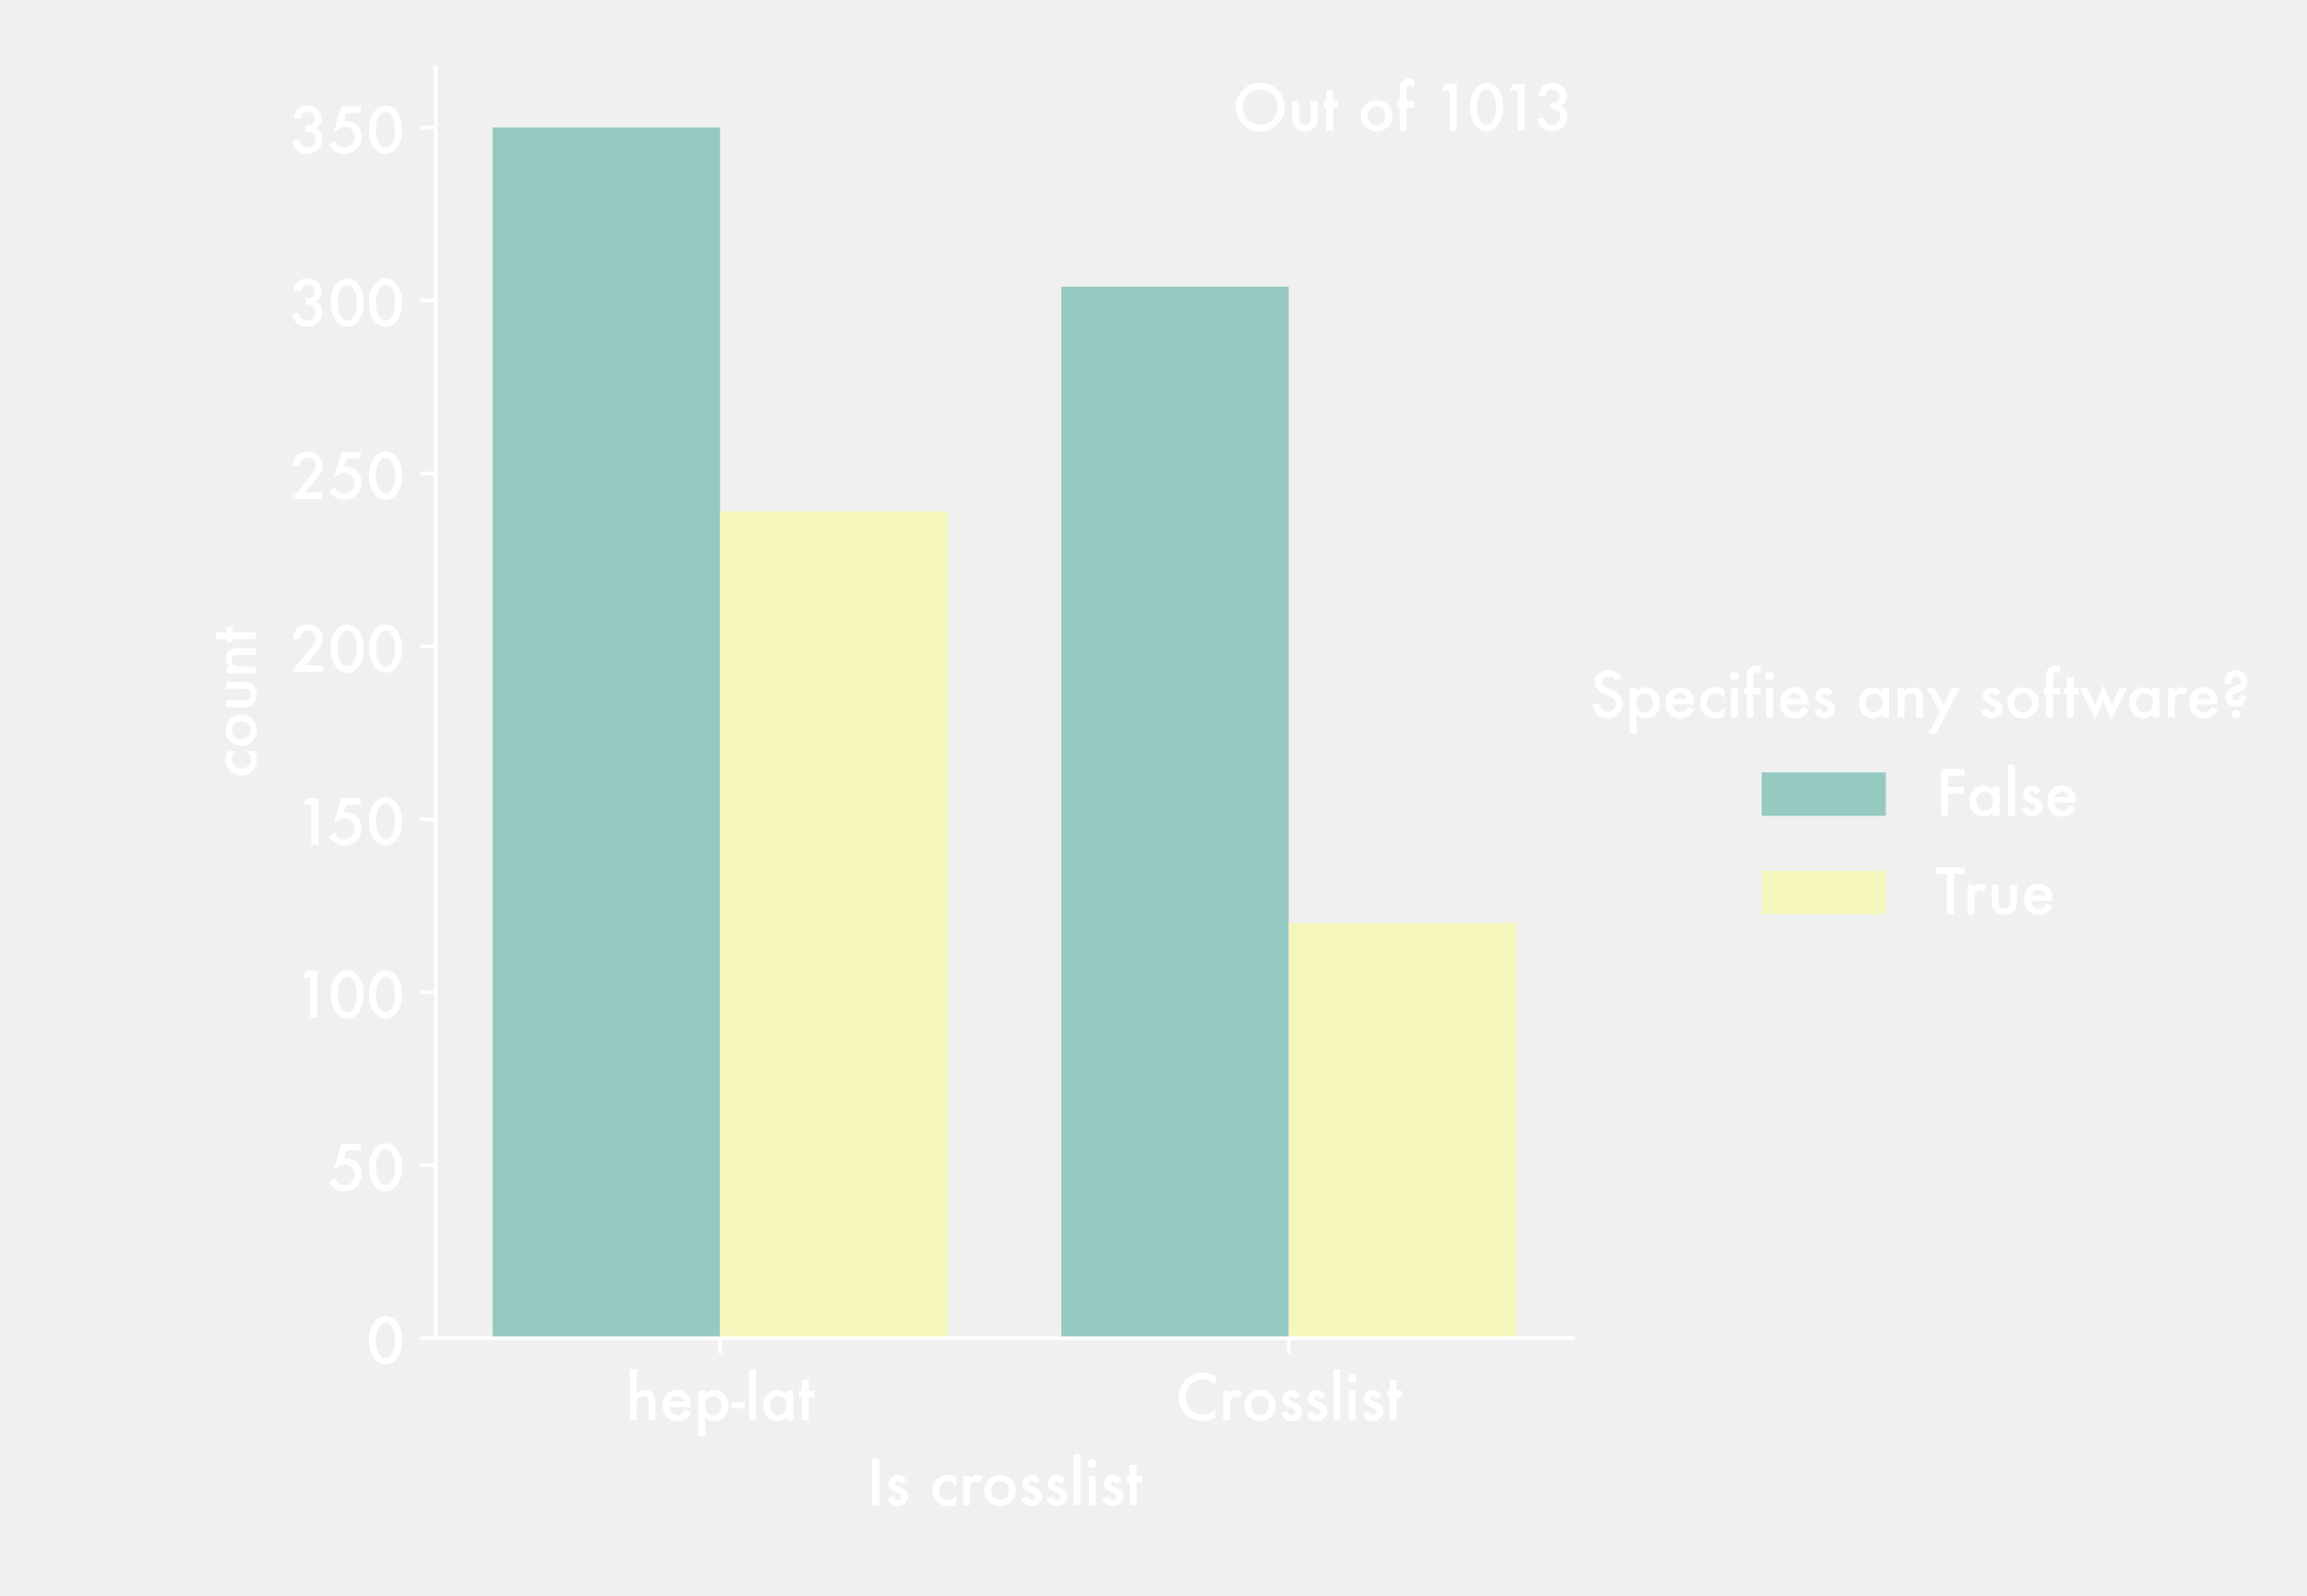
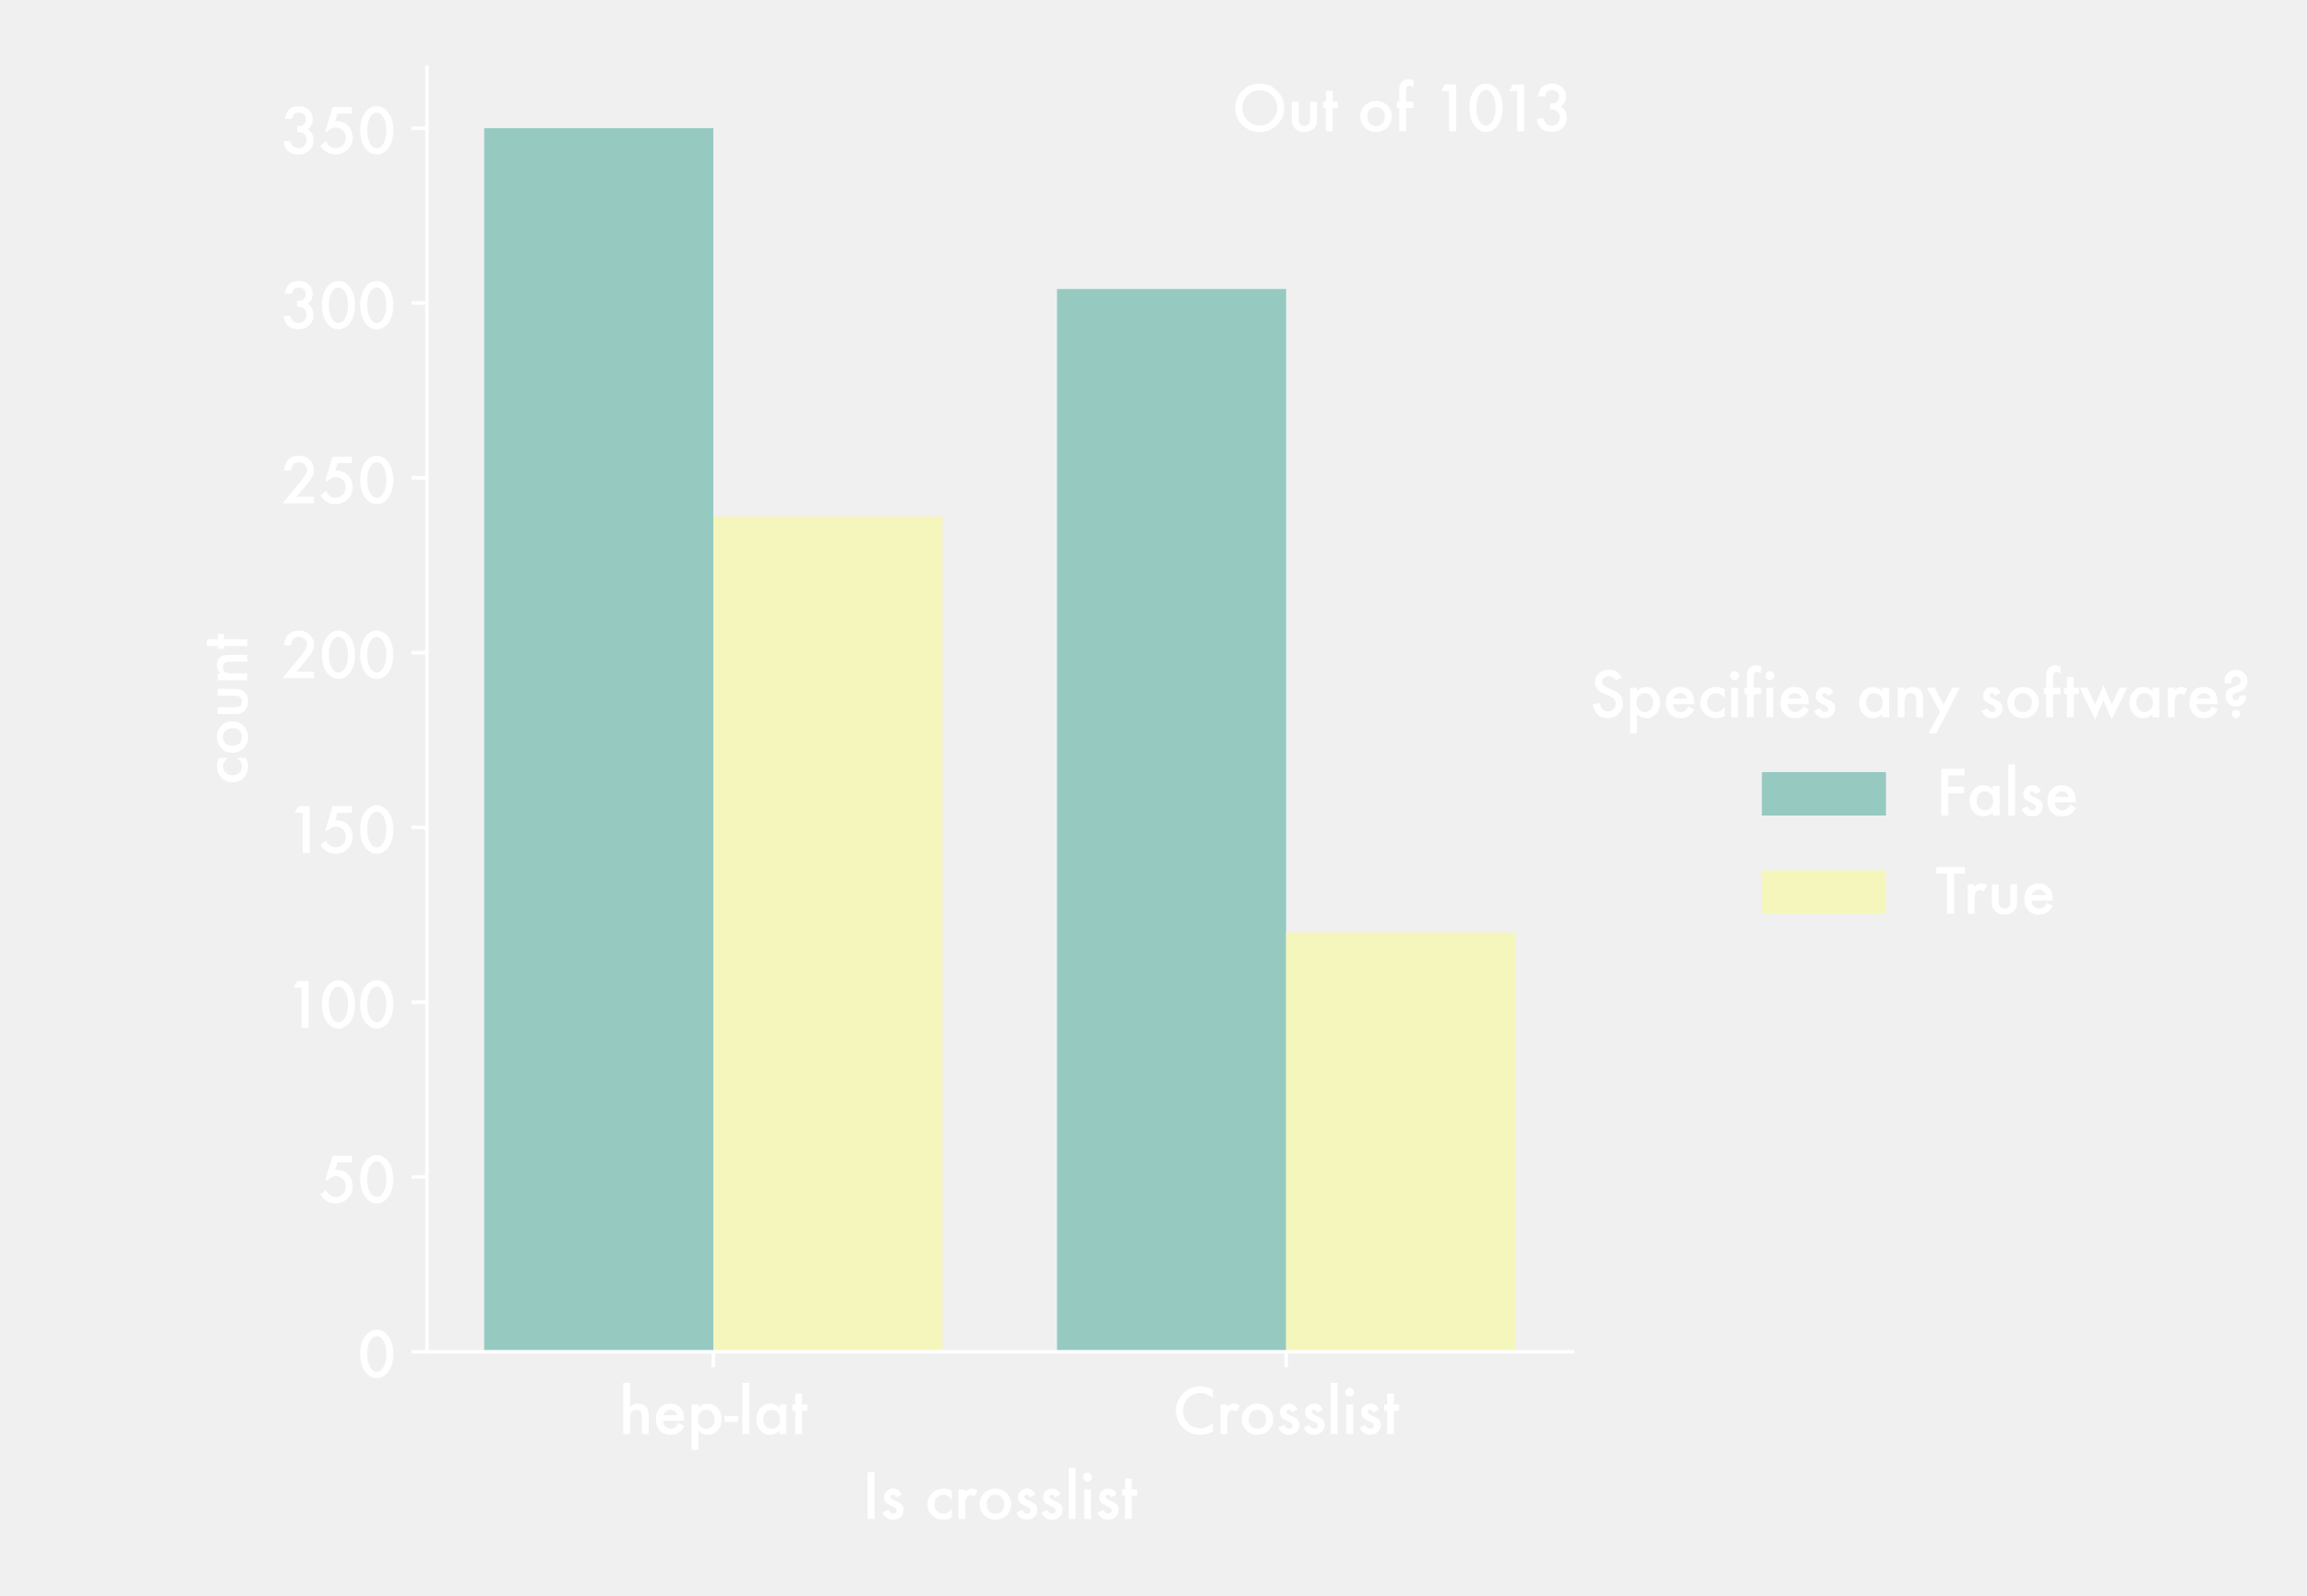
- <svg xmlns="http://www.w3.org/2000/svg" xmlns:xlink="http://www.w3.org/1999/xlink" width="520.325pt" height="360pt" viewBox="0 0 520.325 360" version="1.1">
+ <svg xmlns="http://www.w3.org/2000/svg" xmlns:xlink="http://www.w3.org/1999/xlink" width="520.51pt" height="360pt" viewBox="0 0 520.51 360" version="1.1">
  <defs>
    <style type="text/css">*{stroke-linejoin: round; stroke-linecap: butt}</style>
  </defs>
  <g id="figure_1">
    <g id="patch_1">
-       <path d="M 0 360  L 520.325 360  L 520.325 0  L 0 0  L 0 360  z " style="fill: none" />
+       <path d="M 0 360  L 520.51 360  L 520.51 0  L 0 0  L 0 360  z " style="fill: none" />
    </g>
    <g id="axes_1">
      <g id="patch_2">
-         <path d="M 98.276 301.88  L 354.797 301.88  L 354.797 15.12  L 98.276 15.12  L 98.276 301.88  z " style="fill: none" />
+         <path d="M 96.323 305.08  L 354.795 305.08  L 354.795 15.12  L 96.323 15.12  L 96.323 305.08  z " style="fill: none" />
      </g>
      <g id="patch_3">
-         <path d="M 111.102 301.88  L 162.406 301.88  L 162.406 28.775  L 111.102 28.775  z " clip-path="url(#pd2f090ef93)" style="fill: #96cac1" />
+         <path d="M 109.247 305.08  L 160.941 305.08  L 160.941 28.928  L 109.247 28.928  z " clip-path="url(#p85723b5891)" style="fill: #96cac1" />
      </g>
      <g id="patch_4">
-         <path d="M 239.363 301.88  L 290.667 301.88  L 290.667 64.669  L 239.363 64.669  z " clip-path="url(#pd2f090ef93)" style="fill: #96cac1" />
+         <path d="M 238.483 305.08  L 290.177 305.08  L 290.177 65.222  L 238.483 65.222  z " clip-path="url(#p85723b5891)" style="fill: #96cac1" />
      </g>
      <g id="patch_5">
-         <path d="M 162.406 301.88  L 213.711 301.88  L 213.711 115.388  L 162.406 115.388  z " clip-path="url(#pd2f090ef93)" style="fill: #f5f6bc" />
+         <path d="M 160.941 305.08  L 212.636 305.08  L 212.636 116.507  L 160.941 116.507  z " clip-path="url(#p85723b5891)" style="fill: #f5f6bc" />
      </g>
      <g id="patch_6">
-         <path d="M 290.667 301.88  L 341.971 301.88  L 341.971 208.244  L 290.667 208.244  z " clip-path="url(#pd2f090ef93)" style="fill: #f5f6bc" />
+         <path d="M 290.177 305.08  L 341.871 305.08  L 341.871 210.399  L 290.177 210.399  z " clip-path="url(#p85723b5891)" style="fill: #f5f6bc" />
      </g>
      <g id="matplotlib.axis_1">
        <g id="xtick_1">
          <g id="line2d_1">
            <defs>
-               <path id="mf1474dc6e3" d="M 0 0  L 0 3.5  " style="stroke: #ffffff; stroke-width: 0.8" />
+               <path id="m598c616302" d="M 0 0  L 0 3.5  " style="stroke: #ffffff; stroke-width: 0.8" />
            </defs>
            <g>
-               <use xlink:href="#mf1474dc6e3" x="162.406" y="301.88" style="fill: #ffffff; stroke: #ffffff; stroke-width: 0.8" />
+               <use xlink:href="#m598c616302" x="160.941" y="305.08" style="fill: #ffffff; stroke: #ffffff; stroke-width: 0.8" />
            </g>
          </g>
          <g id="text_1">
-             <g style="fill: #ffffff" transform="translate(141.1177 320.4256)scale(0.14 -0.14)">
+             <g style="fill: #ffffff" transform="translate(139.6524 323.6256)scale(0.14 -0.14)">
              <defs>
                <path id="Futura-Medium-68" d="M 444 5278  L 1147 5278  L 1147 2791  Q 1522 3128 1975 3128  Q 2491 3128 2800 2794  Q 3063 2503 3063 1866  L 3063 0  L 2359 0  L 2359 1800  Q 2359 2166 2229 2330  Q 2100 2494 1813 2494  Q 1444 2494 1294 2266  Q 1147 2034 1147 1472  L 1147 0  L 444 0  L 444 5278  z " transform="scale(0.015625)" />
                <path id="Futura-Medium-65" d="M 3216 1356  L 1034 1356  Q 1063 981 1278 759  Q 1494 541 1831 541  Q 2094 541 2266 666  Q 2434 791 2650 1128  L 3244 797  Q 3106 563 2953 395  Q 2800 228 2625 120  Q 2450 13 2247 -37  Q 2044 -88 1806 -88  Q 1125 -88 713 350  Q 300 791 300 1519  Q 300 2241 700 2688  Q 1103 3128 1769 3128  Q 2441 3128 2831 2700  Q 3219 2275 3219 1522  L 3216 1356  z M 2494 1931  Q 2347 2494 1784 2494  Q 1656 2494 1543 2455  Q 1431 2416 1339 2342  Q 1247 2269 1181 2166  Q 1116 2063 1081 1931  L 2494 1931  z " transform="scale(0.015625)" />
                <path id="Futura-Medium-70" d="M 1147 -1656  L 444 -1656  L 444 3044  L 1147 3044  L 1147 2713  Q 1563 3128 2091 3128  Q 2719 3128 3125 2666  Q 3538 2206 3538 1506  Q 3538 822 3128 366  Q 2722 -88 2103 -88  Q 1569 -88 1147 341  L 1147 -1656  z M 2819 1503  Q 2819 1941 2581 2216  Q 2341 2494 1975 2494  Q 1588 2494 1347 2225  Q 1106 1956 1106 1519  Q 1106 1091 1347 813  Q 1584 541 1972 541  Q 2338 541 2575 816  Q 2819 1091 2819 1503  z " transform="scale(0.015625)" />
                <path id="Futura-Medium-2d" d="M 0 1853  L 1394 1853  L 1394 1241  L 0 1241  L 0 1853  z " transform="scale(0.015625)" />
                <path id="Futura-Medium-6c" d="M 1147 5278  L 1147 0  L 444 0  L 444 5278  L 1147 5278  z " transform="scale(0.015625)" />
                <path id="Futura-Medium-61" d="M 2688 3044  L 3394 3044  L 3394 0  L 2688 0  L 2688 319  Q 2253 -88 1753 -88  Q 1122 -88 709 369  Q 300 834 300 1531  Q 300 2216 709 2672  Q 1119 3128 1734 3128  Q 2266 3128 2688 2691  L 2688 3044  z M 1019 1531  Q 1019 1094 1253 819  Q 1494 541 1859 541  Q 2250 541 2491 809  Q 2731 1088 2731 1516  Q 2731 1944 2491 2222  Q 2250 2494 1866 2494  Q 1503 2494 1259 2219  Q 1019 1941 1019 1531  z " transform="scale(0.015625)" />
                <path id="Futura-Medium-74" d="M 1169 2388  L 1169 0  L 466 0  L 466 2388  L 166 2388  L 166 3044  L 466 3044  L 466 4159  L 1169 4159  L 1169 3044  L 1716 3044  L 1716 2388  L 1169 2388  z " transform="scale(0.015625)" />
              </defs>
              <use xlink:href="#Futura-Medium-68" />
              <use xlink:href="#Futura-Medium-65" x="54.834" />
              <use xlink:href="#Futura-Medium-70" x="110.156" />
              <use xlink:href="#Futura-Medium-2d" x="170.117" />
              <use xlink:href="#Futura-Medium-6c" x="191.895" />
              <use xlink:href="#Futura-Medium-61" x="216.797" />
              <use xlink:href="#Futura-Medium-74" x="276.758" />
            </g>
          </g>
        </g>
        <g id="xtick_2">
          <g id="line2d_2">
            <g>
-               <use xlink:href="#mf1474dc6e3" x="290.667" y="301.88" style="fill: #ffffff; stroke: #ffffff; stroke-width: 0.8" />
+               <use xlink:href="#m598c616302" x="290.177" y="305.08" style="fill: #ffffff; stroke: #ffffff; stroke-width: 0.8" />
            </g>
          </g>
          <g id="text_2">
-             <g style="fill: #ffffff" transform="translate(265.0751 320.4256)scale(0.14 -0.14)">
+             <g style="fill: #ffffff" transform="translate(264.5854 323.6256)scale(0.14 -0.14)">
              <defs>
                <path id="Futura-Medium-43" d="M 4144 4566  L 4144 3703  Q 3513 4231 2838 4231  Q 2094 4231 1584 3697  Q 1072 3166 1072 2397  Q 1072 1638 1584 1116  Q 2097 594 2841 594  Q 3225 594 3494 719  Q 3644 781 3805 887  Q 3966 994 4144 1144  L 4144 266  Q 3519 -88 2831 -88  Q 1797 -88 1066 634  Q 338 1363 338 2391  Q 338 3313 947 4034  Q 1697 4919 2888 4919  Q 3538 4919 4144 4566  z " transform="scale(0.015625)" />
                <path id="Futura-Medium-72" d="M 444 3044  L 1147 3044  L 1147 2772  Q 1341 2975 1491 3050  Q 1644 3128 1853 3128  Q 2131 3128 2434 2947  L 2113 2303  Q 1913 2447 1722 2447  Q 1147 2447 1147 1578  L 1147 0  L 444 0  L 444 3044  z " transform="scale(0.015625)" />
                <path id="Futura-Medium-6f" d="M 300 1544  Q 300 2203 772 2665  Q 1244 3128 1922 3128  Q 2603 3128 3078 2663  Q 3547 2197 3547 1519  Q 3547 834 3075 372  Q 2600 -88 1909 -88  Q 1225 -88 763 381  Q 300 844 300 1544  z M 1019 1531  Q 1019 1075 1263 809  Q 1513 541 1922 541  Q 2334 541 2581 806  Q 2828 1072 2828 1516  Q 2828 1959 2581 2225  Q 2331 2494 1922 2494  Q 1519 2494 1269 2225  Q 1019 1956 1019 1531  z " transform="scale(0.015625)" />
                <path id="Futura-Medium-73" d="M 2213 2525  L 1631 2216  Q 1494 2497 1291 2497  Q 1194 2497 1125 2433  Q 1056 2369 1056 2269  Q 1056 2094 1463 1922  Q 2022 1681 2215 1478  Q 2409 1275 2409 931  Q 2409 491 2084 194  Q 1769 -88 1322 -88  Q 556 -88 238 659  L 838 938  Q 963 719 1028 659  Q 1156 541 1334 541  Q 1691 541 1691 866  Q 1691 1053 1416 1216  Q 1309 1269 1203 1319  Q 1097 1369 988 1422  Q 681 1572 556 1722  Q 397 1913 397 2213  Q 397 2609 669 2869  Q 947 3128 1344 3128  Q 1928 3128 2213 2525  z " transform="scale(0.015625)" />
                <path id="Futura-Medium-69" d="M 1147 3044  L 1147 0  L 444 0  L 444 3044  L 1147 3044  z M 338 4309  Q 338 4494 472 4628  Q 606 4763 794 4763  Q 984 4763 1119 4628  Q 1253 4497 1253 4306  Q 1253 4116 1119 3981  Q 988 3847 797 3847  Q 606 3847 472 3981  Q 338 4116 338 4309  z " transform="scale(0.015625)" />
              </defs>
              <use xlink:href="#Futura-Medium-43" />
              <use xlink:href="#Futura-Medium-72" x="70.068" />
              <use xlink:href="#Futura-Medium-6f" x="106.596" />
              <use xlink:href="#Futura-Medium-73" x="166.703" />
              <use xlink:href="#Futura-Medium-73" x="207.279" />
              <use xlink:href="#Futura-Medium-6c" x="247.855" />
              <use xlink:href="#Futura-Medium-69" x="272.758" />
              <use xlink:href="#Futura-Medium-73" x="297.66" />
              <use xlink:href="#Futura-Medium-74" x="338.236" />
            </g>
          </g>
        </g>
        <g id="text_3">
-           <g style="fill: #ffffff" transform="translate(195.4478 339.5938)scale(0.14 -0.14)">
+           <g style="fill: #ffffff" transform="translate(194.4703 342.7937)scale(0.14 -0.14)">
            <defs>
              <path id="Futura-Medium-49" d="M 1306 4825  L 1306 0  L 578 0  L 578 4825  L 1306 4825  z " transform="scale(0.015625)" />
              <path id="Futura-Medium-20" transform="scale(0.015625)" />
              <path id="Futura-Medium-63" d="M 2813 2913  L 2813 1978  Q 2572 2272 2381 2381  Q 2194 2494 1941 2494  Q 1544 2494 1281 2216  Q 1019 1938 1019 1519  Q 1019 1091 1272 816  Q 1528 541 1925 541  Q 2178 541 2372 650  Q 2559 756 2813 1063  L 2813 134  Q 2384 -88 1956 -88  Q 1250 -88 775 369  Q 300 828 300 1509  Q 300 2191 781 2659  Q 1263 3128 1963 3128  Q 2413 3128 2813 2913  z " transform="scale(0.015625)" />
            </defs>
            <use xlink:href="#Futura-Medium-49" />
            <use xlink:href="#Futura-Medium-73" x="29.492" />
            <use xlink:href="#Futura-Medium-20" x="70.068" />
            <use xlink:href="#Futura-Medium-63" x="100.928" />
            <use xlink:href="#Futura-Medium-72" x="148.584" />
            <use xlink:href="#Futura-Medium-6f" x="185.111" />
            <use xlink:href="#Futura-Medium-73" x="245.219" />
            <use xlink:href="#Futura-Medium-73" x="285.795" />
            <use xlink:href="#Futura-Medium-6c" x="326.371" />
            <use xlink:href="#Futura-Medium-69" x="351.273" />
            <use xlink:href="#Futura-Medium-73" x="376.176" />
            <use xlink:href="#Futura-Medium-74" x="416.752" />
          </g>
        </g>
      </g>
      <g id="matplotlib.axis_2">
        <g id="ytick_1">
          <g id="line2d_3">
            <defs>
-               <path id="mb745d3d71c" d="M 0 0  L -3.5 0  " style="stroke: #ffffff; stroke-width: 0.8" />
+               <path id="mdc41167934" d="M 0 0  L -3.5 0  " style="stroke: #ffffff; stroke-width: 0.8" />
            </defs>
            <g>
-               <use xlink:href="#mb745d3d71c" x="98.276" y="301.88" style="fill: #ffffff; stroke: #ffffff; stroke-width: 0.8" />
+               <use xlink:href="#mdc41167934" x="96.323" y="305.08" style="fill: #ffffff; stroke: #ffffff; stroke-width: 0.8" />
            </g>
          </g>
          <g id="text_4">
-             <g style="fill: #ffffff" transform="translate(82.63576 307.6528)scale(0.14 -0.14)">
+             <g style="fill: #ffffff" transform="translate(80.68264 310.8528)scale(0.14 -0.14)">
              <defs>
                <path id="Futura-Medium-30" d="M 272 2444  Q 272 3597 809 4284  Q 1291 4906 1975 4906  Q 2659 4906 3141 4284  Q 3678 3597 3678 2413  Q 3678 1231 3141 544  Q 2659 -78 1978 -78  Q 1297 -78 809 544  Q 272 1231 272 2444  z M 988 2441  Q 988 1638 1266 1106  Q 1544 584 1975 584  Q 2403 584 2684 1106  Q 2966 1625 2966 2416  Q 2966 3206 2684 3728  Q 2403 4247 1975 4247  Q 1550 4247 1269 3728  Q 988 3213 988 2441  z " transform="scale(0.015625)" />
              </defs>
              <use xlink:href="#Futura-Medium-30" />
            </g>
          </g>
        </g>
        <g id="ytick_2">
          <g id="line2d_4">
            <g>
-               <use xlink:href="#mb745d3d71c" x="98.276" y="262.865" style="fill: #ffffff; stroke: #ffffff; stroke-width: 0.8" />
+               <use xlink:href="#mdc41167934" x="96.323" y="265.63" style="fill: #ffffff; stroke: #ffffff; stroke-width: 0.8" />
            </g>
          </g>
          <g id="text_5">
-             <g style="fill: #ffffff" transform="translate(73.99513 268.6378)scale(0.14 -0.14)">
+             <g style="fill: #ffffff" transform="translate(72.04202 271.4025)scale(0.14 -0.14)">
              <defs>
                <path id="Futura-Medium-35" d="M 3366 4144  L 1878 4144  L 1641 3344  Q 1694 3350 1742 3353  Q 1791 3356 1831 3356  Q 2534 3356 2984 2881  Q 3438 2409 3438 1672  Q 3438 909 2925 415  Q 2413 -78 1634 -78  Q 675 -78 122 822  L 672 1288  Q 900 900 1131 741  Q 1363 584 1697 584  Q 2134 584 2431 891  Q 2728 1206 2728 1656  Q 2728 2119 2434 2413  Q 2141 2716 1700 2716  Q 1209 2716 853 2288  L 613 2288  L 1372 4825  L 3366 4825  L 3366 4144  z " transform="scale(0.015625)" />
              </defs>
              <use xlink:href="#Futura-Medium-35" />
              <use xlink:href="#Futura-Medium-30" x="61.719" />
            </g>
          </g>
        </g>
        <g id="ytick_3">
          <g id="line2d_5">
            <g>
-               <use xlink:href="#mb745d3d71c" x="98.276" y="223.85" style="fill: #ffffff; stroke: #ffffff; stroke-width: 0.8" />
+               <use xlink:href="#mdc41167934" x="96.323" y="226.179" style="fill: #ffffff; stroke: #ffffff; stroke-width: 0.8" />
            </g>
          </g>
          <g id="text_6">
-             <g style="fill: #ffffff" transform="translate(66.19451 229.6229)scale(0.14 -0.14)">
+             <g style="fill: #ffffff" transform="translate(64.24139 231.9521)scale(0.14 -0.14)">
              <defs>
                <path id="Futura-Medium-31" d="M 1734 4144  L 900 4144  L 1300 4825  L 2463 4825  L 2463 0  L 1734 0  L 1734 4144  z " transform="scale(0.015625)" />
              </defs>
              <use xlink:href="#Futura-Medium-31" />
              <use xlink:href="#Futura-Medium-30" x="55.719" />
              <use xlink:href="#Futura-Medium-30" x="117.438" />
            </g>
          </g>
        </g>
        <g id="ytick_4">
          <g id="line2d_6">
            <g>
-               <use xlink:href="#mb745d3d71c" x="98.276" y="184.835" style="fill: #ffffff; stroke: #ffffff; stroke-width: 0.8" />
+               <use xlink:href="#mdc41167934" x="96.323" y="186.729" style="fill: #ffffff; stroke: #ffffff; stroke-width: 0.8" />
            </g>
          </g>
          <g id="text_7">
-             <g style="fill: #ffffff" transform="translate(66.45701 190.6079)scale(0.14 -0.14)">
+             <g style="fill: #ffffff" transform="translate(64.50389 192.5018)scale(0.14 -0.14)">
              <use xlink:href="#Futura-Medium-31" />
              <use xlink:href="#Futura-Medium-35" x="53.844" />
              <use xlink:href="#Futura-Medium-30" x="115.562" />
            </g>
          </g>
        </g>
        <g id="ytick_5">
          <g id="line2d_7">
            <g>
-               <use xlink:href="#mb745d3d71c" x="98.276" y="145.82" style="fill: #ffffff; stroke: #ffffff; stroke-width: 0.8" />
+               <use xlink:href="#mdc41167934" x="96.323" y="147.279" style="fill: #ffffff; stroke: #ffffff; stroke-width: 0.8" />
            </g>
          </g>
          <g id="text_8">
-             <g style="fill: #ffffff" transform="translate(65.35451 151.5929)scale(0.14 -0.14)">
+             <g style="fill: #ffffff" transform="translate(63.40139 153.0515)scale(0.14 -0.14)">
              <defs>
                <path id="Futura-Medium-32" d="M 1603 684  L 3400 684  L 3400 0  L 159 0  L 1834 2028  Q 2081 2331 2248 2553  Q 2416 2775 2503 2925  Q 2681 3219 2681 3453  Q 2681 3791 2443 4019  Q 2206 4247 1856 4247  Q 1125 4247 1019 3381  L 294 3381  Q 469 4906 1834 4906  Q 2494 4906 2941 4488  Q 3391 4069 3391 3450  Q 3391 3056 3181 2678  Q 3075 2481 2870 2211  Q 2666 1941 2353 1572  L 1603 684  z " transform="scale(0.015625)" />
              </defs>
              <use xlink:href="#Futura-Medium-32" />
              <use xlink:href="#Futura-Medium-30" x="61.719" />
              <use xlink:href="#Futura-Medium-30" x="123.438" />
            </g>
          </g>
        </g>
        <g id="ytick_6">
          <g id="line2d_8">
            <g>
-               <use xlink:href="#mb745d3d71c" x="98.276" y="106.805" style="fill: #ffffff; stroke: #ffffff; stroke-width: 0.8" />
+               <use xlink:href="#mdc41167934" x="96.323" y="107.828" style="fill: #ffffff; stroke: #ffffff; stroke-width: 0.8" />
            </g>
          </g>
          <g id="text_9">
-             <g style="fill: #ffffff" transform="translate(65.35451 112.578)scale(0.14 -0.14)">
+             <g style="fill: #ffffff" transform="translate(63.40139 113.6011)scale(0.14 -0.14)">
              <use xlink:href="#Futura-Medium-32" />
              <use xlink:href="#Futura-Medium-35" x="61.719" />
              <use xlink:href="#Futura-Medium-30" x="123.438" />
            </g>
          </g>
        </g>
        <g id="ytick_7">
          <g id="line2d_9">
            <g>
-               <use xlink:href="#mb745d3d71c" x="98.276" y="67.79" style="fill: #ffffff; stroke: #ffffff; stroke-width: 0.8" />
+               <use xlink:href="#mdc41167934" x="96.323" y="68.378" style="fill: #ffffff; stroke: #ffffff; stroke-width: 0.8" />
            </g>
          </g>
          <g id="text_10">
-             <g style="fill: #ffffff" transform="translate(65.35451 73.56302)scale(0.14 -0.14)">
+             <g style="fill: #ffffff" transform="translate(63.40139 74.15077)scale(0.14 -0.14)">
              <defs>
                <path id="Futura-Medium-33" d="M 1656 2241  L 1656 2863  Q 2119 2863 2278 2966  Q 2563 3147 2563 3547  Q 2563 3856 2356 4050  Q 2153 4247 1828 4247  Q 1525 4247 1359 4100  Q 1200 3950 1122 3594  L 397 3594  Q 509 4275 859 4592  Q 1209 4909 1838 4909  Q 2472 4909 2872 4534  Q 3272 4163 3272 3575  Q 3272 2913 2747 2544  Q 3347 2191 3347 1397  Q 3347 747 2909 334  Q 2472 -78 1788 -78  Q 916 -78 494 563  Q 319 831 272 1306  L 975 1306  Q 1031 956 1248 770  Q 1466 584 1816 584  Q 2169 584 2400 819  Q 2631 1059 2631 1428  Q 2631 1916 2284 2122  Q 2081 2241 1656 2241  z " transform="scale(0.015625)" />
              </defs>
              <use xlink:href="#Futura-Medium-33" />
              <use xlink:href="#Futura-Medium-30" x="61.719" />
              <use xlink:href="#Futura-Medium-30" x="123.438" />
            </g>
          </g>
        </g>
        <g id="ytick_8">
          <g id="line2d_10">
            <g>
-               <use xlink:href="#mb745d3d71c" x="98.276" y="28.775" style="fill: #ffffff; stroke: #ffffff; stroke-width: 0.8" />
+               <use xlink:href="#mdc41167934" x="96.323" y="28.928" style="fill: #ffffff; stroke: #ffffff; stroke-width: 0.8" />
            </g>
          </g>
          <g id="text_11">
-             <g style="fill: #ffffff" transform="translate(65.35451 34.54805)scale(0.14 -0.14)">
+             <g style="fill: #ffffff" transform="translate(63.40139 34.70043)scale(0.14 -0.14)">
              <use xlink:href="#Futura-Medium-33" />
              <use xlink:href="#Futura-Medium-35" x="61.719" />
              <use xlink:href="#Futura-Medium-30" x="123.438" />
            </g>
          </g>
        </g>
        <g id="text_12">
-           <g style="fill: #ffffff" transform="translate(57.73201 175.6106)rotate(-90)scale(0.14 -0.14)">
+           <g style="fill: #ffffff" transform="translate(55.77889 177.2106)rotate(-90)scale(0.14 -0.14)">
            <defs>
              <path id="Futura-Medium-75" d="M 1147 3044  L 1147 1297  Q 1147 541 1744 541  Q 2341 541 2341 1297  L 2341 3044  L 3044 3044  L 3044 1281  Q 3044 916 2953 650  Q 2866 413 2650 222  Q 2294 -88 1744 -88  Q 1197 -88 841 222  Q 622 413 531 650  Q 444 863 444 1281  L 444 3044  L 1147 3044  z " transform="scale(0.015625)" />
              <path id="Futura-Medium-6e" d="M 444 3044  L 1150 3044  L 1150 2763  Q 1519 3128 1981 3128  Q 2513 3128 2809 2794  Q 3066 2509 3066 1866  L 3066 0  L 2359 0  L 2359 1700  Q 2359 2150 2234 2322  Q 2113 2497 1791 2497  Q 1441 2497 1294 2266  Q 1150 2038 1150 1469  L 1150 0  L 444 0  L 444 3044  z " transform="scale(0.015625)" />
            </defs>
            <use xlink:href="#Futura-Medium-63" />
            <use xlink:href="#Futura-Medium-6f" x="47.656" />
            <use xlink:href="#Futura-Medium-75" x="107.764" />
            <use xlink:href="#Futura-Medium-6e" x="162.256" />
            <use xlink:href="#Futura-Medium-74" x="217.09" />
          </g>
        </g>
      </g>
      <g id="patch_7">
-         <path d="M 98.276 301.88  L 98.276 15.12  " style="fill: none; stroke: #ffffff; stroke-width: 0.8; stroke-linejoin: miter; stroke-linecap: square" />
+         <path d="M 96.323 305.08  L 96.323 15.12  " style="fill: none; stroke: #ffffff; stroke-width: 0.8; stroke-linejoin: miter; stroke-linecap: square" />
      </g>
      <g id="patch_8">
-         <path d="M 98.276 301.88  L 354.797 301.88  " style="fill: none; stroke: #ffffff; stroke-width: 0.8; stroke-linejoin: miter; stroke-linecap: square" />
+         <path d="M 96.323 305.08  L 354.795 305.08  " style="fill: none; stroke: #ffffff; stroke-width: 0.8; stroke-linejoin: miter; stroke-linecap: square" />
      </g>
      <g id="text_13">
-         <g style="fill: #ffffff" transform="translate(277.9761 29.458)scale(0.14 -0.14)">
+         <g style="fill: #ffffff" transform="translate(277.9743 29.618)scale(0.14 -0.14)">
          <defs>
            <path id="Futura-Medium-4f" d="M 338 2434  Q 338 3453 1084 4184  Q 1828 4916 2872 4916  Q 3903 4916 4641 4178  Q 5381 3441 5381 2406  Q 5381 1366 4638 641  Q 3891 -88 2834 -88  Q 1900 -88 1156 559  Q 338 1275 338 2434  z M 1072 2425  Q 1072 1625 1609 1109  Q 2144 594 2844 594  Q 3603 594 4125 1119  Q 4647 1650 4647 2413  Q 4647 3184 4131 3706  Q 3619 4231 2863 4231  Q 2109 4231 1591 3706  Q 1072 3188 1072 2425  z " transform="scale(0.015625)" />
            <path id="Futura-Medium-66" d="M 1172 2388  L 1172 0  L 466 0  L 466 2388  L 216 2388  L 216 3044  L 466 3044  L 466 4219  Q 466 4794 666 5031  Q 941 5363 1466 5363  Q 1653 5363 1938 5253  L 1938 4534  L 1866 4572  Q 1638 4688 1491 4688  Q 1303 4688 1238 4553  Q 1172 4422 1172 4047  L 1172 3044  L 1938 3044  L 1938 2388  L 1172 2388  z " transform="scale(0.015625)" />
          </defs>
          <use xlink:href="#Futura-Medium-4f" />
          <use xlink:href="#Futura-Medium-75" x="89.355" />
          <use xlink:href="#Futura-Medium-74" x="143.848" />
          <use xlink:href="#Futura-Medium-20" x="171.191" />
          <use xlink:href="#Futura-Medium-6f" x="202.051" />
          <use xlink:href="#Futura-Medium-66" x="262.158" />
          <use xlink:href="#Futura-Medium-20" x="291.846" />
          <use xlink:href="#Futura-Medium-31" x="322.705" />
          <use xlink:href="#Futura-Medium-30" x="378.424" />
          <use xlink:href="#Futura-Medium-31" x="432.393" />
          <use xlink:href="#Futura-Medium-33" x="486.986" />
        </g>
      </g>
    </g>
    <g id="legend_1">
      <g id="text_14">
-         <g style="fill: #ffffff" transform="translate(358.4675 161.8864)scale(0.14 -0.14)">
+         <g style="fill: #ffffff" transform="translate(358.6525 161.8864)scale(0.14 -0.14)">
          <defs>
            <path id="Futura-Medium-53" d="M 3306 4106  L 2716 3756  Q 2550 4044 2400 4131  Q 2244 4231 1997 4231  Q 1694 4231 1494 4059  Q 1294 3891 1294 3634  Q 1294 3281 1819 3066  L 2300 2869  Q 2888 2631 3159 2289  Q 3431 1947 3431 1450  Q 3431 784 2988 350  Q 2541 -88 1878 -88  Q 1250 -88 841 284  Q 438 656 338 1331  L 1075 1494  Q 1125 1069 1250 906  Q 1475 594 1906 594  Q 2247 594 2472 822  Q 2697 1050 2697 1400  Q 2697 1541 2658 1658  Q 2619 1775 2536 1873  Q 2453 1972 2322 2058  Q 2191 2144 2009 2222  L 1544 2416  Q 553 2834 553 3641  Q 553 4184 969 4550  Q 1384 4919 2003 4919  Q 2838 4919 3306 4106  z " transform="scale(0.015625)" />
            <path id="Futura-Medium-79" d="M 1403 566  L 34 3044  L 850 3044  L 1781 1294  L 2650 3044  L 3444 3044  L 1019 -1656  L 216 -1656  L 1403 566  z " transform="scale(0.015625)" />
            <path id="Futura-Medium-77" d="M 825 3044  L 1622 1306  L 2481 3322  L 3347 1306  L 4134 3044  L 4922 3044  L 3328 -228  L 2481 1731  L 1625 -228  L 34 3044  L 825 3044  z " transform="scale(0.015625)" />
            <path id="Futura-Medium-3f" d="M 1934 2253  L 2641 2253  Q 2641 1778 2388 1488  Q 2059 1109 1547 1109  Q 1097 1109 794 1422  Q 488 1738 488 2194  Q 488 2556 678 2775  Q 872 2997 1334 3163  Q 1794 3331 1916 3434  Q 2041 3538 2041 3753  Q 2041 3969 1911 4095  Q 1781 4222 1566 4222  Q 1350 4222 1222 4097  Q 1094 3972 1094 3756  Q 1094 3659 1131 3488  L 403 3488  Q 397 3569 392 3631  Q 388 3694 388 3744  Q 388 4238 722 4566  Q 1053 4894 1559 4894  Q 2069 4894 2409 4562  Q 2750 4231 2750 3734  Q 2750 3225 2409 2913  Q 2194 2716 1597 2531  Q 1191 2406 1191 2138  Q 1191 2063 1220 1995  Q 1250 1928 1300 1878  Q 1350 1828 1417 1800  Q 1484 1772 1559 1772  Q 1903 1772 1934 2253  z M 1138 350  Q 1138 525 1266 653  Q 1394 781 1572 781  Q 1750 781 1878 653  Q 2006 525 2006 347  Q 2006 166 1878 38  Q 1753 -88 1575 -88  Q 1391 -88 1266 38  Q 1138 166 1138 350  z " transform="scale(0.015625)" />
          </defs>
          <use xlink:href="#Futura-Medium-53" />
          <use xlink:href="#Futura-Medium-70" x="58.301" />
          <use xlink:href="#Futura-Medium-65" x="118.262" />
          <use xlink:href="#Futura-Medium-63" x="173.584" />
          <use xlink:href="#Futura-Medium-69" x="221.24" />
          <use xlink:href="#Futura-Medium-66" x="246.143" />
          <use xlink:href="#Futura-Medium-69" x="277.955" />
          <use xlink:href="#Futura-Medium-65" x="302.857" />
          <use xlink:href="#Futura-Medium-73" x="358.18" />
          <use xlink:href="#Futura-Medium-20" x="398.756" />
          <use xlink:href="#Futura-Medium-61" x="429.615" />
          <use xlink:href="#Futura-Medium-6e" x="489.576" />
          <use xlink:href="#Futura-Medium-79" x="542.785" />
          <use xlink:href="#Futura-Medium-20" x="597.131" />
          <use xlink:href="#Futura-Medium-73" x="627.99" />
          <use xlink:href="#Futura-Medium-6f" x="668.566" />
          <use xlink:href="#Futura-Medium-66" x="728.674" />
          <use xlink:href="#Futura-Medium-74" x="761.986" />
          <use xlink:href="#Futura-Medium-77" x="789.33" />
          <use xlink:href="#Futura-Medium-61" x="865.098" />
          <use xlink:href="#Futura-Medium-72" x="925.059" />
          <use xlink:href="#Futura-Medium-65" x="961.836" />
          <use xlink:href="#Futura-Medium-3f" x="1017.158" />
        </g>
      </g>
      <g id="patch_9">
-         <path d="M 397.327 184.055  L 425.327 184.055  L 425.327 174.255  L 397.327 174.255  z " style="fill: #96cac1" />
+         <path d="M 397.512 184.055  L 425.512 184.055  L 425.512 174.255  L 397.512 174.255  z " style="fill: #96cac1" />
      </g>
      <g id="text_15">
-         <g style="fill: #ffffff" transform="translate(436.5273 184.0545)scale(0.14 -0.14)">
+         <g style="fill: #ffffff" transform="translate(436.7123 184.0545)scale(0.14 -0.14)">
          <defs>
            <path id="Futura-Medium-46" d="M 2988 4141  L 1306 4141  L 1306 2981  L 2928 2981  L 2928 2297  L 1306 2297  L 1306 0  L 578 0  L 578 4825  L 2988 4825  L 2988 4141  z " transform="scale(0.015625)" />
          </defs>
          <use xlink:href="#Futura-Medium-46" />
          <use xlink:href="#Futura-Medium-61" x="50.205" />
          <use xlink:href="#Futura-Medium-6c" x="110.166" />
          <use xlink:href="#Futura-Medium-73" x="135.068" />
          <use xlink:href="#Futura-Medium-65" x="175.645" />
        </g>
      </g>
      <g id="patch_10">
-         <path d="M 397.327 206.223  L 425.327 206.223  L 425.327 196.423  L 397.327 196.423  z " style="fill: #f5f6bc" />
+         <path d="M 397.512 206.223  L 425.512 206.223  L 425.512 196.423  L 397.512 196.423  z " style="fill: #f5f6bc" />
      </g>
      <g id="text_16">
-         <g style="fill: #ffffff" transform="translate(436.5273 206.2227)scale(0.14 -0.14)">
+         <g style="fill: #ffffff" transform="translate(436.7123 206.2227)scale(0.14 -0.14)">
          <defs>
            <path id="Futura-Medium-54" d="M 1909 4141  L 1909 0  L 1181 0  L 1181 4141  L 72 4141  L 72 4825  L 3016 4825  L 3016 4141  L 1909 4141  z " transform="scale(0.015625)" />
          </defs>
          <use xlink:href="#Futura-Medium-54" />
          <use xlink:href="#Futura-Medium-72" x="44.867" />
          <use xlink:href="#Futura-Medium-75" x="83.77" />
          <use xlink:href="#Futura-Medium-65" x="138.262" />
        </g>
      </g>
    </g>
  </g>
  <defs>
-     <clipPath id="pd2f090ef93">
-       <rect x="98.276" y="15.12" width="256.52" height="286.76" />
+     <clipPath id="p85723b5891">
+       <rect x="96.323" y="15.12" width="258.472" height="289.96" />
    </clipPath>
  </defs>
</svg>
